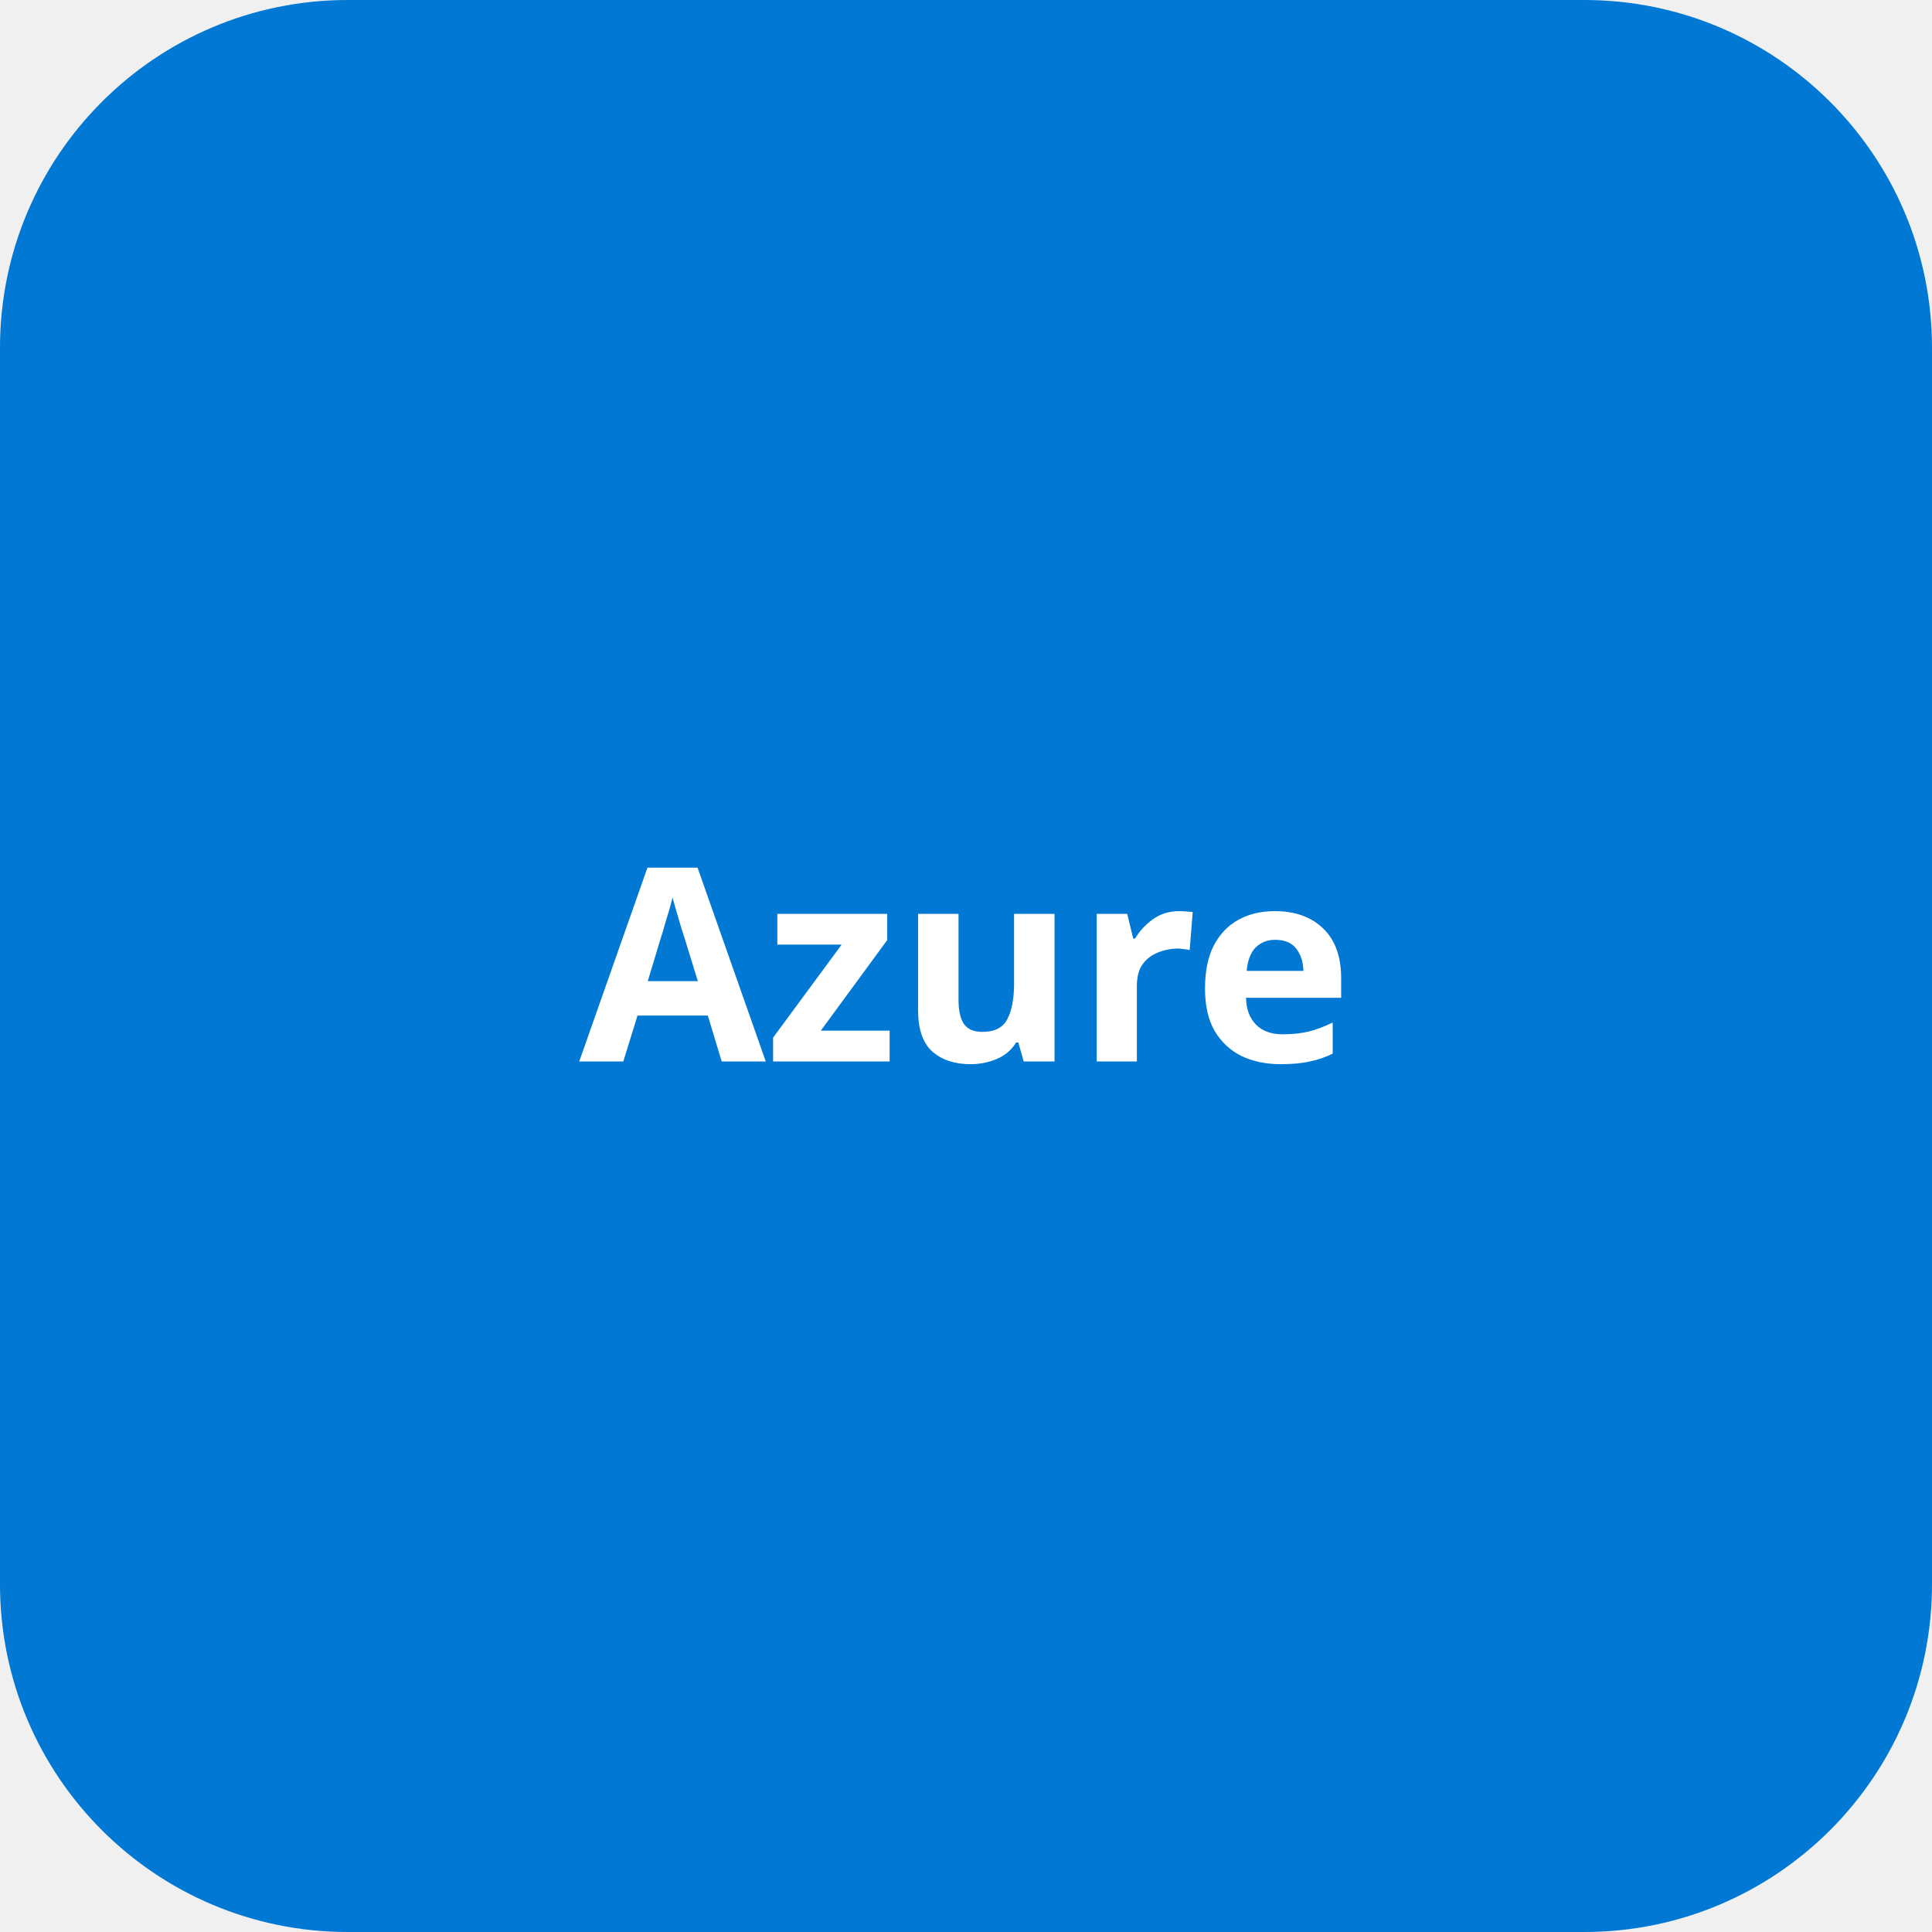
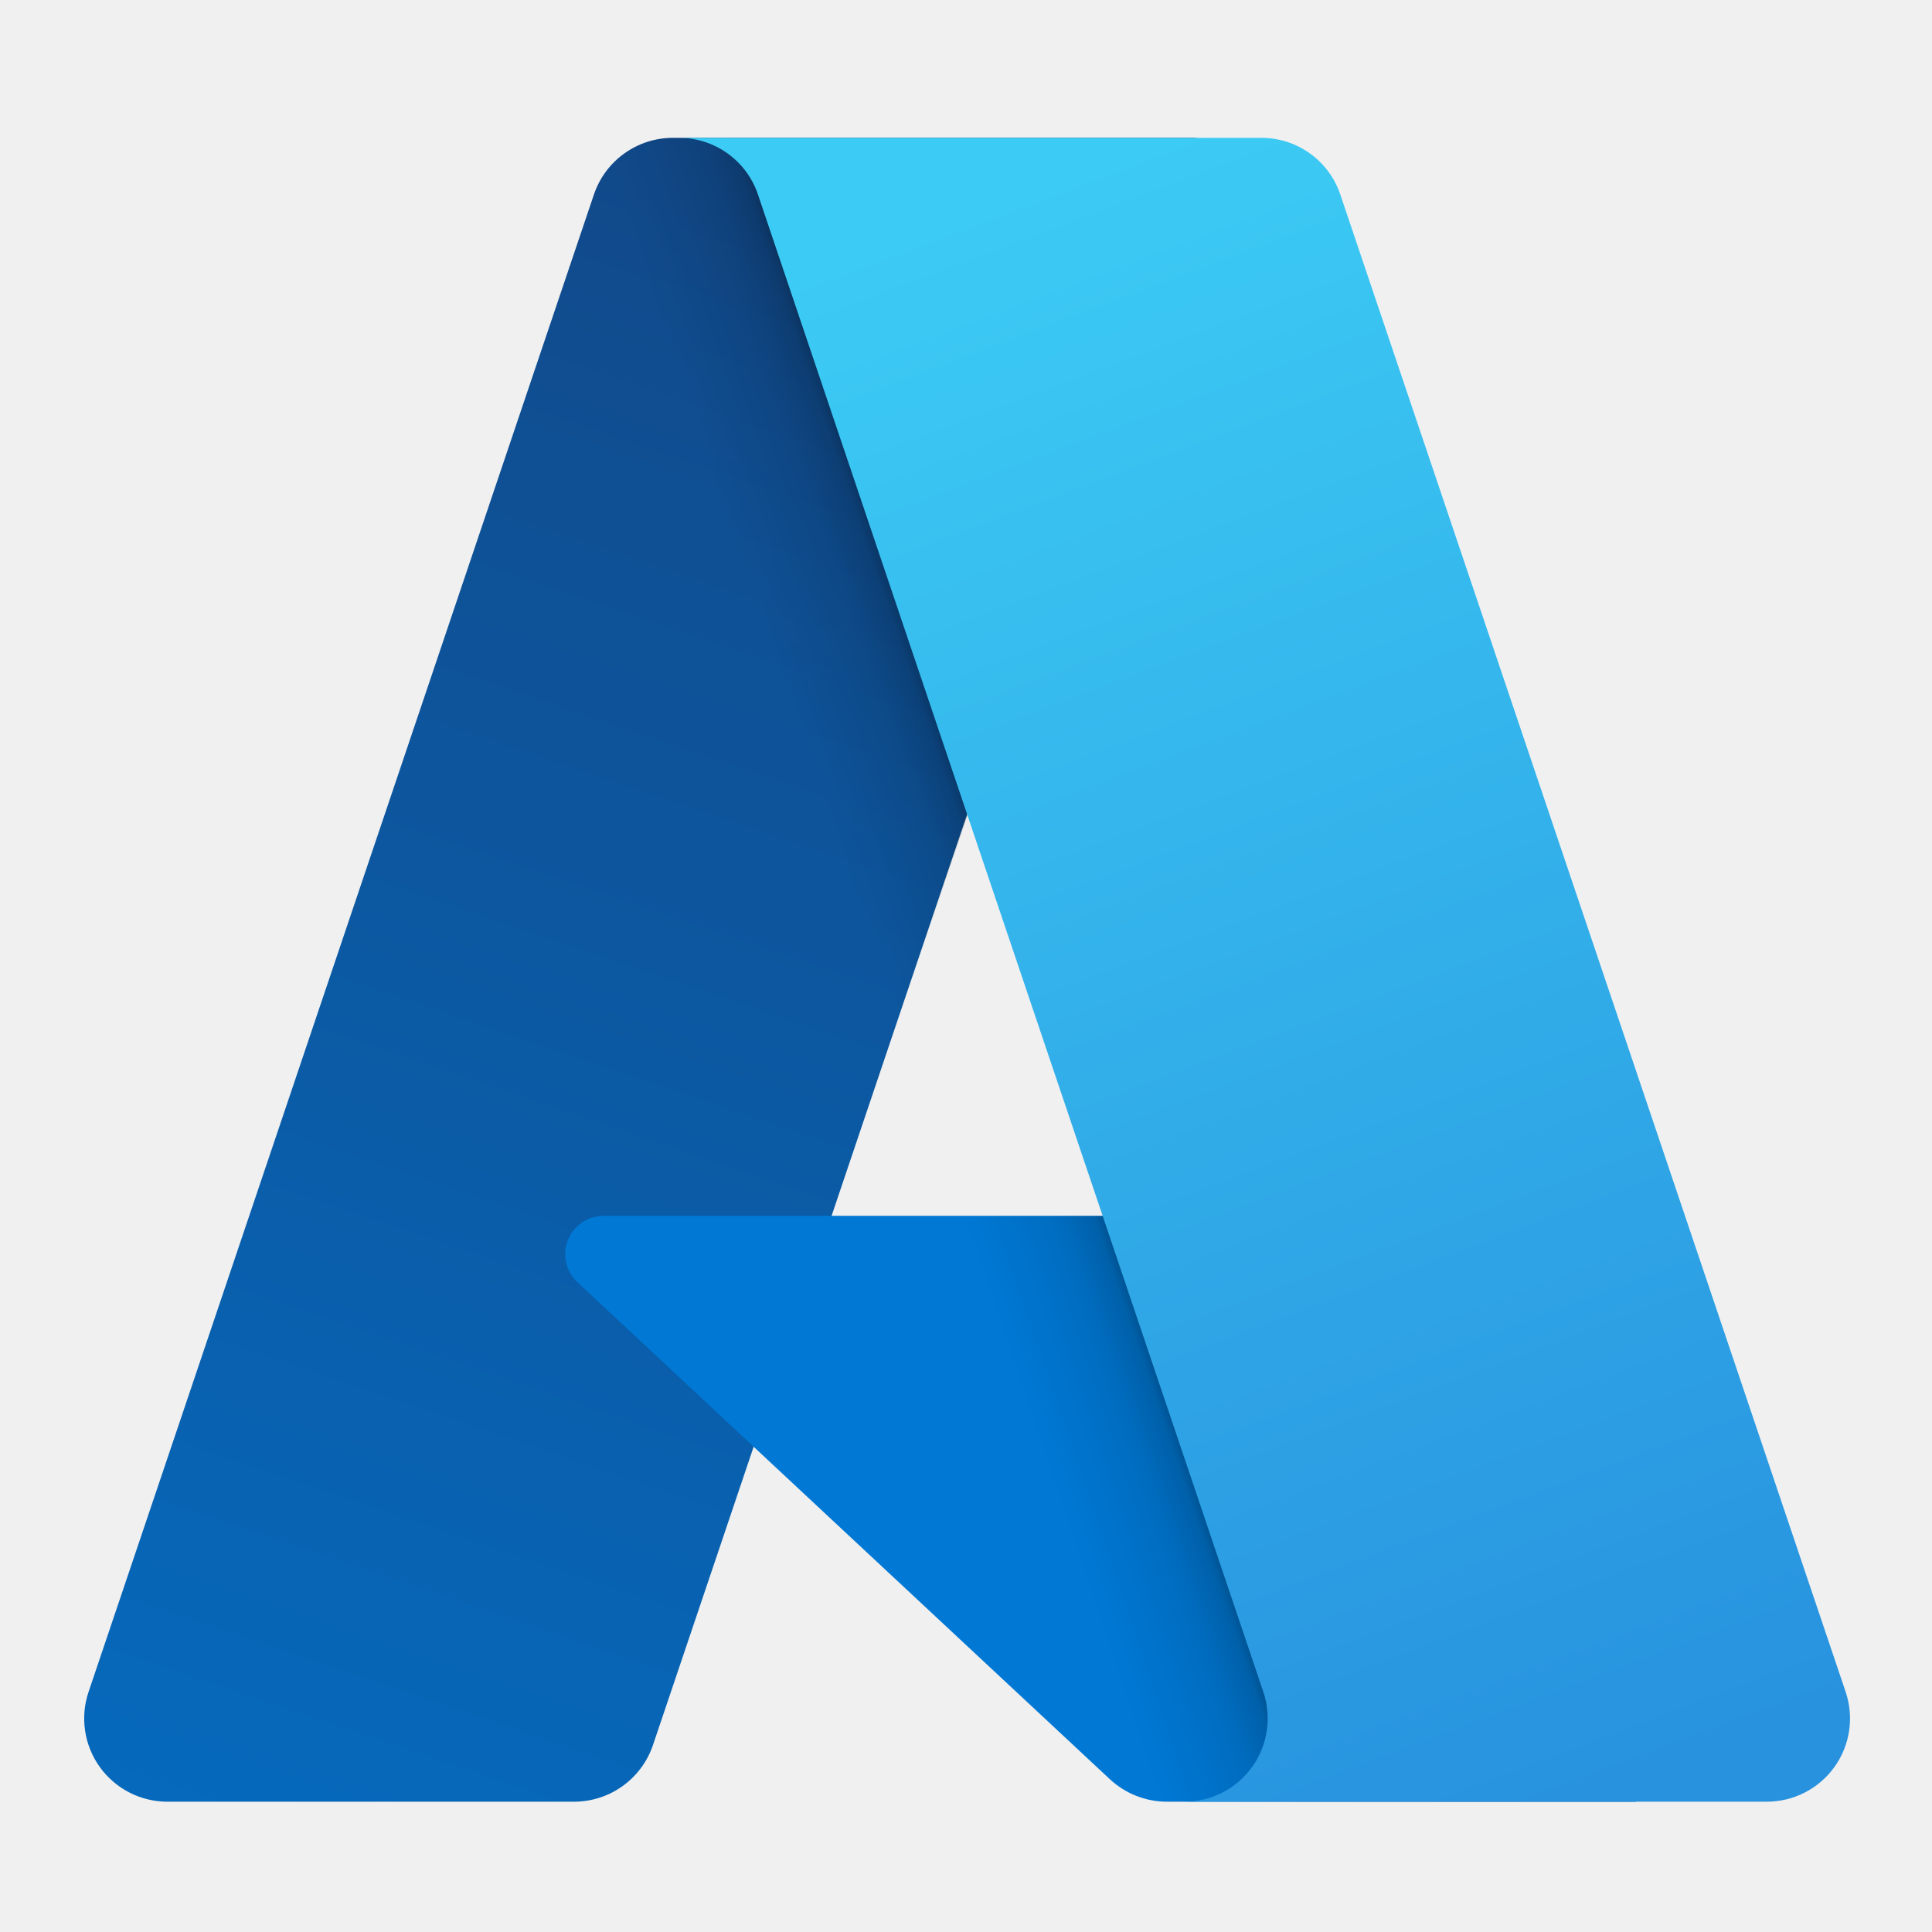
- <svg xmlns="http://www.w3.org/2000/svg" viewBox="0 0 100 100">
-   <rect width="100" height="100" rx="18" ry="18" fill="#0078D4" />
-   <text x="50" y="50" dominant-baseline="middle" text-anchor="middle" font-family="system-ui, sans-serif" font-weight="700" font-size="14" fill="white">Azure</text>
+ <svg xmlns="http://www.w3.org/2000/svg" data-slug-id="azure-blue" viewBox="0 0 256 256">
+   <defs>
+     <linearGradient id="azure-blue_ab40b385-f958-420f-bfab-714be1677426" x1="-960.606" y1="283.397" x2="-1032.511" y2="70.972" gradientTransform="matrix(1 0 0 -1 1075 318)" gradientUnits="userSpaceOnUse">
+       <stop offset="0" stop-color="#114a8b" />
+       <stop offset="1" stop-color="#0669bc" />
+     </linearGradient>
+     <linearGradient id="azure-blue_f40af90d-72eb-49b3-94b2-2510f1071722" x1="-938.144" y1="184.402" x2="-954.778" y2="178.778" gradientTransform="matrix(1 0 0 -1 1075 318)" gradientUnits="userSpaceOnUse">
+       <stop offset="0" stop-opacity=".3" />
+       <stop offset=".071" stop-opacity=".2" />
+       <stop offset=".321" stop-opacity=".1" />
+       <stop offset=".623" stop-opacity=".05" />
+       <stop offset="1" stop-opacity="0" />
+     </linearGradient>
+     <linearGradient id="azure-blue_e382d742-7d51-4974-a256-24e182eef053" x1="-947.292" y1="289.594" x2="-868.363" y2="79.308" gradientTransform="matrix(1 0 0 -1 1075 318)" gradientUnits="userSpaceOnUse">
+       <stop offset="0" stop-color="#3ccbf4" />
+       <stop offset="1" stop-color="#2892df" />
+     </linearGradient>
+   </defs>
+   <path d="M89.158 18.266h69.238L86.523 231.224a11.041 11.041 0 01-10.461 7.51H22.179a11.023 11.023 0 01-10.445-14.548l66.963-198.41a11.04 11.04 0 0110.461-7.51z" fill="url(#azure-blue_ab40b385-f958-420f-bfab-714be1677426)" />
+   <path d="M189.77 161.104H79.976a5.083 5.083 0 00-3.468 8.8l70.552 65.847a11.091 11.091 0 007.567 2.983h62.167z" fill="#0078d4" />
+   <path d="M89.158 18.266a10.95 10.95 0 00-10.483 7.654L11.817 224.006a11.01 11.01 0 0010.393 14.728h55.274a11.814 11.814 0 009.069-7.714l13.33-39.29 47.625 44.418a11.267 11.267 0 007.089 2.586h61.937l-27.166-77.63-79.19.018 48.47-142.856z" fill="url(#azure-blue_f40af90d-72eb-49b3-94b2-2510f1071722)" />
+   <path d="M177.592 25.764a11.023 11.023 0 00-10.444-7.498H89.984a11.024 11.024 0 0110.445 7.498l66.967 198.421a11.024 11.024 0 01-10.445 14.549h77.164a11.024 11.024 0 0010.444-14.549z" fill="url(#azure-blue_e382d742-7d51-4974-a256-24e182eef053)" />
</svg>
